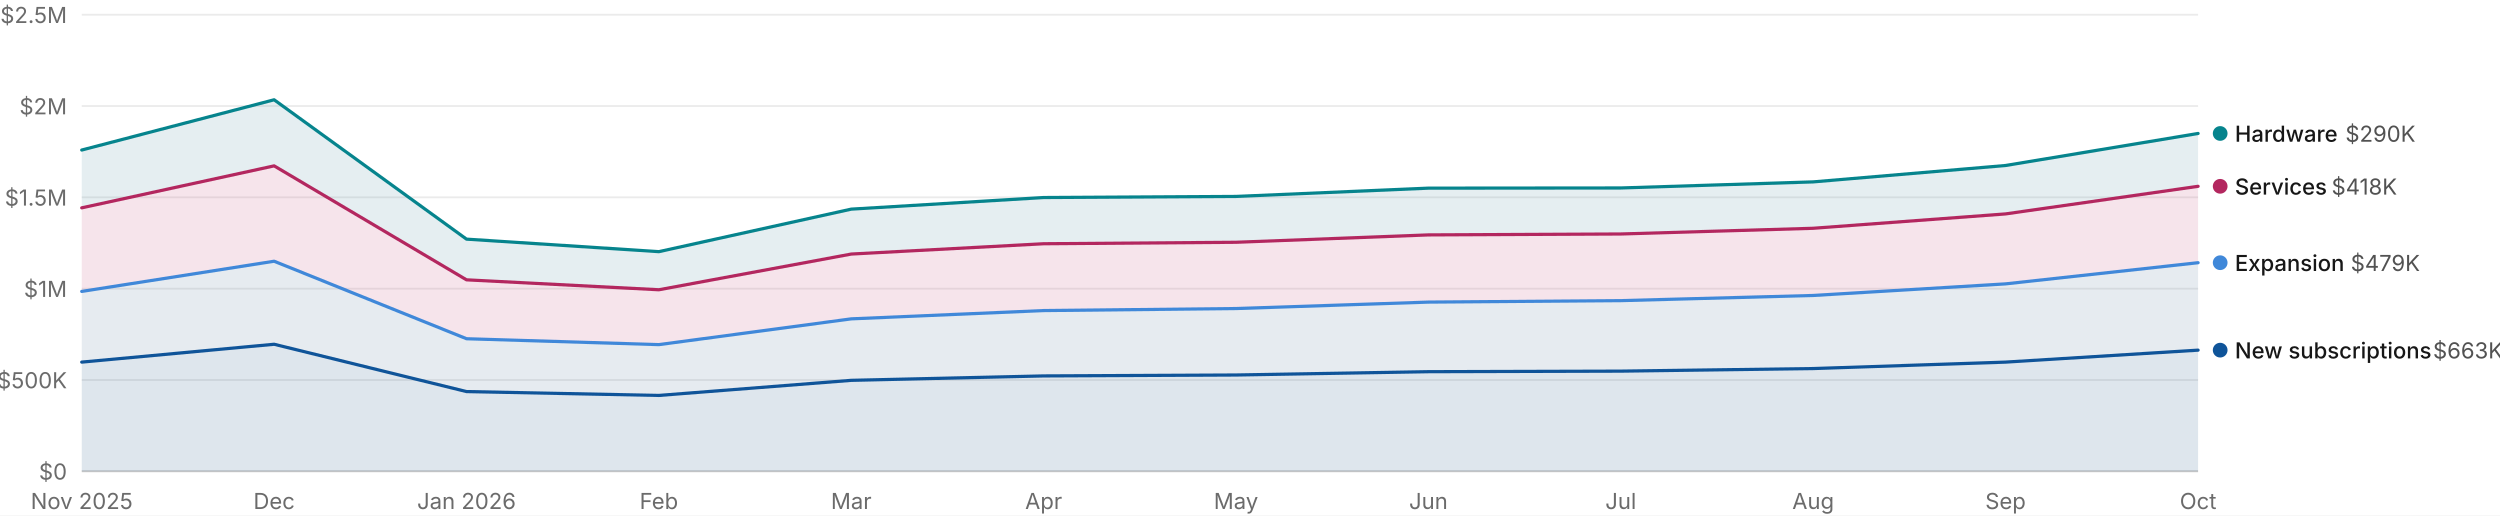
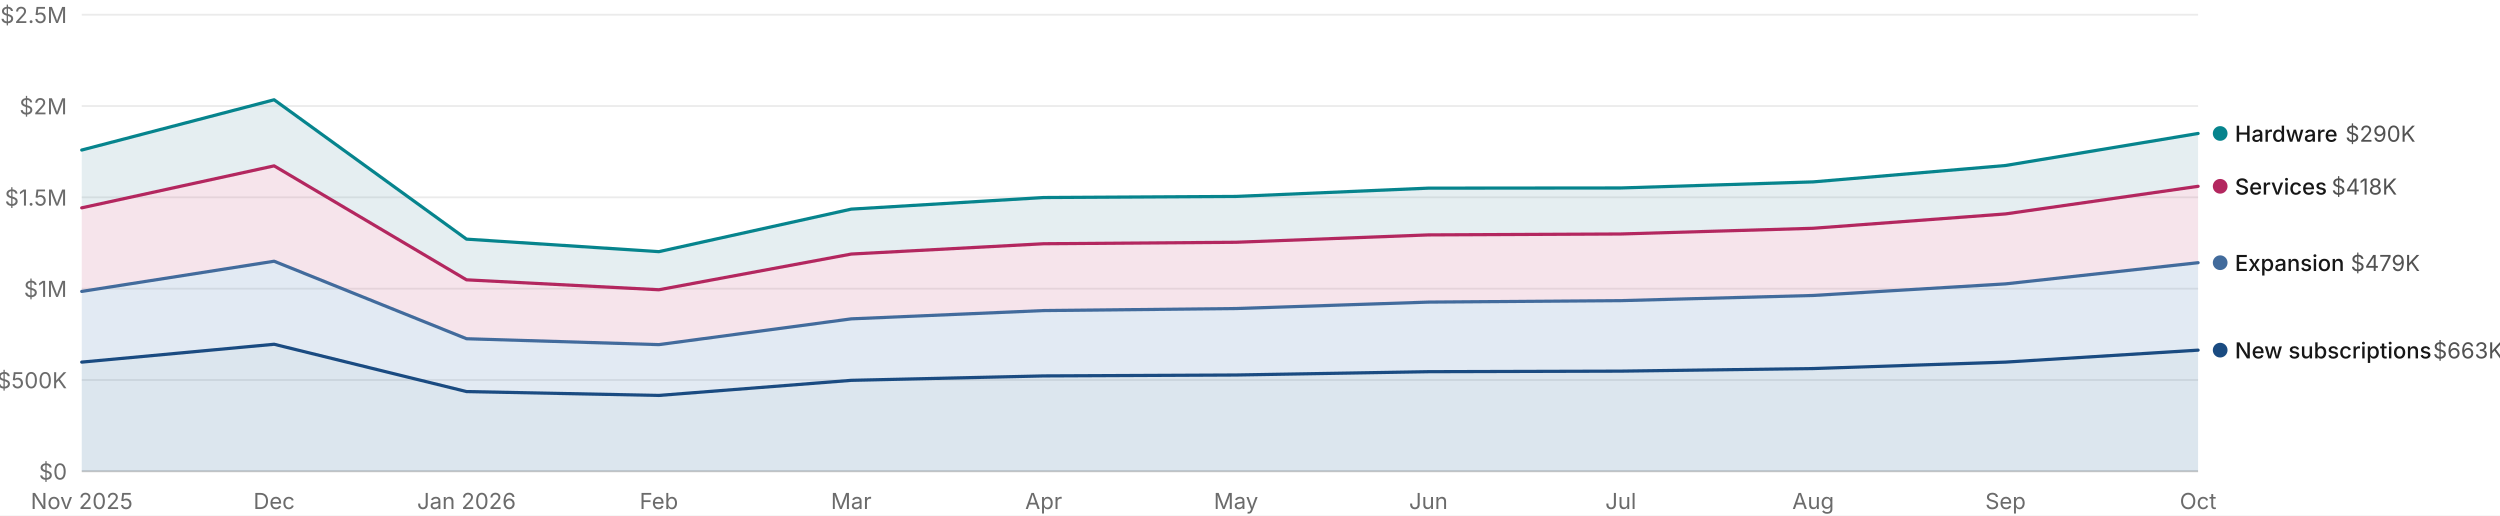
<svg xmlns="http://www.w3.org/2000/svg" font-family="IBM Plex Sans, system-ui, -apple-system, &quot;Segoe UI&quot;, sans-serif" width="1358" height="280" viewBox="0 0 1358 280" role="img" aria-label="Subscription revenue keeps growing faster than services" data-hm-kind="line" data-hm-x="44.4,1194,12" data-hm-y="0,2500000,256,8" data-hm-plot="44.4,8,1194,256">
  <rect width="1358" height="280" fill="#ffffff" />
  <line x1="44.4" y1="256" x2="1194" y2="256" stroke="#c7c7c7" />
  <text x="36.4" y="260.5" font-size="12" text-anchor="end" fill="#6b6b6b">$0</text>
  <line x1="44.4" y1="206.4" x2="1194" y2="206.4" stroke="#ebebeb" />
  <text x="36.4" y="210.9" font-size="12" text-anchor="end" fill="#6b6b6b">$500K</text>
  <line x1="44.4" y1="156.8" x2="1194" y2="156.8" stroke="#ebebeb" />
  <text x="36.4" y="161.3" font-size="12" text-anchor="end" fill="#6b6b6b">$1M</text>
  <line x1="44.4" y1="107.2" x2="1194" y2="107.2" stroke="#ebebeb" />
  <text x="36.4" y="111.7" font-size="12" text-anchor="end" fill="#6b6b6b">$1.5M</text>
  <line x1="44.4" y1="57.6" x2="1194" y2="57.6" stroke="#ebebeb" />
  <text x="36.4" y="62.1" font-size="12" text-anchor="end" fill="#6b6b6b">$2M</text>
  <line x1="44.4" y1="8" x2="1194" y2="8" stroke="#ebebeb" />
  <text x="36.4" y="12.5" font-size="12" text-anchor="end" fill="#6b6b6b">$2.5M</text>
  <path d="M44.4,81.5L148.9,54.2L253.4,129.9L357.9,136.7L462.4,113.6L566.9,107.3L671.4,106.7L775.9,102.2L880.4,102.1L984.9,98.8L1089.4,89.9L1194,72.5L1194,101.2L1089.4,116.2L984.9,124L880.4,127.1L775.9,127.6L671.4,131.6L566.9,132.4L462.4,138L357.9,157.4L253.4,152L148.9,90.1L44.4,112.9Z" fill="#478497" fill-opacity="0.14" />
  <path d="M44.4,112.9L148.9,90.1L253.4,152L357.9,157.4L462.4,138L566.9,132.4L671.4,131.6L775.9,127.6L880.4,127.1L984.9,124L1089.4,116.2L1194,101.2L1194,142.7L1089.4,154.2L984.9,160.5L880.4,163.3L775.9,164.1L671.4,167.6L566.9,168.7L462.4,173.2L357.9,187.2L253.4,184L148.9,141.9L44.4,158.3Z" fill="#c03b6e" fill-opacity="0.14" />
-   <path d="M44.4,158.3L148.9,141.9L253.4,184L357.9,187.2L462.4,173.2L566.9,168.7L671.4,167.6L775.9,164.1L880.4,163.3L984.9,160.5L1089.4,154.2L1194,142.7L1194,190.2L1089.4,196.7L984.9,200.2L880.4,201.6L775.9,201.9L671.4,203.7L566.9,204.2L462.4,206.6L357.9,214.8L253.4,212.7L148.9,187L44.4,196.7Z" fill="#486c93" fill-opacity="0.14" />
-   <path d="M44.4,196.7L148.9,187L253.4,212.7L357.9,214.8L462.4,206.6L566.9,204.2L671.4,203.7L775.9,201.9L880.4,201.6L984.9,200.2L1089.4,196.7L1194,190.2L1194,256L1089.4,256L984.9,256L880.4,256L775.9,256L671.4,256L566.9,256L462.4,256L357.9,256L253.4,256L148.9,256L44.4,256Z" fill="#0f497f" fill-opacity="0.14" />
+   <path d="M44.4,158.3L148.9,141.9L253.4,184L357.9,187.2L462.4,173.2L566.9,168.7L671.4,167.6L775.9,164.1L880.4,163.3L984.9,160.5L1089.4,154.2L1194,142.7L1194,190.2L1089.4,196.7L984.9,200.2L880.4,201.6L775.9,201.9L671.4,203.7L566.9,204.2L462.4,206.6L357.9,214.8L253.4,212.7L148.9,187L44.4,196.7Z" fill="#2b68a7" fill-opacity="0.14" />
+   <path d="M44.4,196.7L148.9,187L253.4,212.7L357.9,214.8L462.4,206.6L566.9,204.2L671.4,203.7L775.9,201.9L880.4,201.6L984.9,200.2L1089.4,196.7L1194,190.2L1194,256L1089.4,256L984.9,256L880.4,256L775.9,256L671.4,256L566.9,256L462.4,256L357.9,256L253.4,256L148.9,256L44.4,256Z" fill="#024884" fill-opacity="0.14" />
  <path d="M44.4,81.5L148.9,54.2L253.4,129.9L357.9,136.7L462.4,113.6L566.9,107.3L671.4,106.7L775.9,102.2L880.4,102.1L984.9,98.8L1089.4,89.9L1194,72.5" fill="none" stroke="#06848d" stroke-width="1.75" stroke-linejoin="round" stroke-linecap="round" />
  <path d="M44.4,112.9L148.9,90.1L253.4,152L357.9,157.4L462.4,138L566.9,132.4L671.4,131.6L775.9,127.6L880.4,127.1L984.9,124L1089.4,116.2L1194,101.2" fill="none" stroke="#b3275f" stroke-width="1.75" stroke-linejoin="round" stroke-linecap="round" />
-   <path d="M44.4,158.3L148.9,141.9L253.4,184L357.9,187.2L462.4,173.2L566.9,168.7L671.4,167.6L775.9,164.1L880.4,163.3L984.9,160.5L1089.4,154.2L1194,142.7" fill="none" stroke="#4088d9" stroke-width="1.75" stroke-linejoin="round" stroke-linecap="round" />
-   <path d="M44.4,196.7L148.9,187L253.4,212.7L357.9,214.8L462.4,206.6L566.9,204.2L671.4,203.7L775.9,201.9L880.4,201.6L984.9,200.2L1089.4,196.7L1194,190.2" fill="none" stroke="#0f5499" stroke-width="1.75" stroke-linejoin="round" stroke-linecap="round" />
+   <path d="M44.4,158.3L148.9,141.9L253.4,184L357.9,187.2L462.4,173.2L566.9,168.7L671.4,167.6L775.9,164.1L880.4,163.3L984.9,160.5L1089.4,154.2L1194,142.7" fill="none" stroke="#426b9c" stroke-width="1.75" stroke-linejoin="round" stroke-linecap="round" />
+   <path d="M44.4,196.7L148.9,187L253.4,212.7L357.9,214.8L462.4,206.6L566.9,204.2L671.4,203.7L775.9,201.9L880.4,201.6L984.9,200.2L1089.4,196.7L1194,190.2" fill="none" stroke="#1a4b81" stroke-width="1.75" stroke-linejoin="round" stroke-linecap="round" />
  <text x="44.4" y="276.5" font-size="12" text-anchor="middle" fill="#6b6b6b">Nov 2025</text>
  <text x="148.9" y="276.5" font-size="12" text-anchor="middle" fill="#6b6b6b">Dec</text>
  <text x="253.4" y="276.5" font-size="12" text-anchor="middle" fill="#6b6b6b">Jan 2026</text>
  <text x="357.9" y="276.5" font-size="12" text-anchor="middle" fill="#6b6b6b">Feb</text>
  <text x="462.4" y="276.5" font-size="12" text-anchor="middle" fill="#6b6b6b">Mar</text>
  <text x="566.9" y="276.5" font-size="12" text-anchor="middle" fill="#6b6b6b">Apr</text>
  <text x="671.4" y="276.5" font-size="12" text-anchor="middle" fill="#6b6b6b">May</text>
  <text x="775.9" y="276.5" font-size="12" text-anchor="middle" fill="#6b6b6b">Jun</text>
  <text x="880.4" y="276.5" font-size="12" text-anchor="middle" fill="#6b6b6b">Jul</text>
  <text x="984.9" y="276.5" font-size="12" text-anchor="middle" fill="#6b6b6b">Aug</text>
  <text x="1089.4" y="276.5" font-size="12" text-anchor="middle" fill="#6b6b6b">Sep</text>
  <text x="1194" y="276.5" font-size="12" text-anchor="middle" fill="#6b6b6b">Oct</text>
-   <circle cx="1206" cy="190.2" r="4" fill="#0f5499" />
+   <circle cx="1206" cy="190.2" r="4" fill="#1a4b81" />
  <text x="1214" y="194.7" font-size="12" font-weight="500" fill="#171717">New subscriptions</text>
  <text x="1321.6" y="194.7" font-size="12" fill="#525252">$663K</text>
-   <circle cx="1206" cy="142.7" r="4" fill="#4088d9" />
+   <circle cx="1206" cy="142.7" r="4" fill="#426b9c" />
  <text x="1214" y="147.2" font-size="12" font-weight="500" fill="#171717">Expansion</text>
  <text x="1276.9" y="147.2" font-size="12" fill="#525252">$479K</text>
  <circle cx="1206" cy="101.2" r="4" fill="#b3275f" />
  <text x="1214" y="105.7" font-size="12" font-weight="500" fill="#171717">Services</text>
  <text x="1266.5" y="105.7" font-size="12" fill="#525252">$418K</text>
  <circle cx="1206" cy="72.5" r="4" fill="#06848d" />
  <text x="1214" y="77" font-size="12" font-weight="500" fill="#171717">Hardware</text>
  <text x="1274" y="77" font-size="12" fill="#525252">$290K</text>
</svg>
